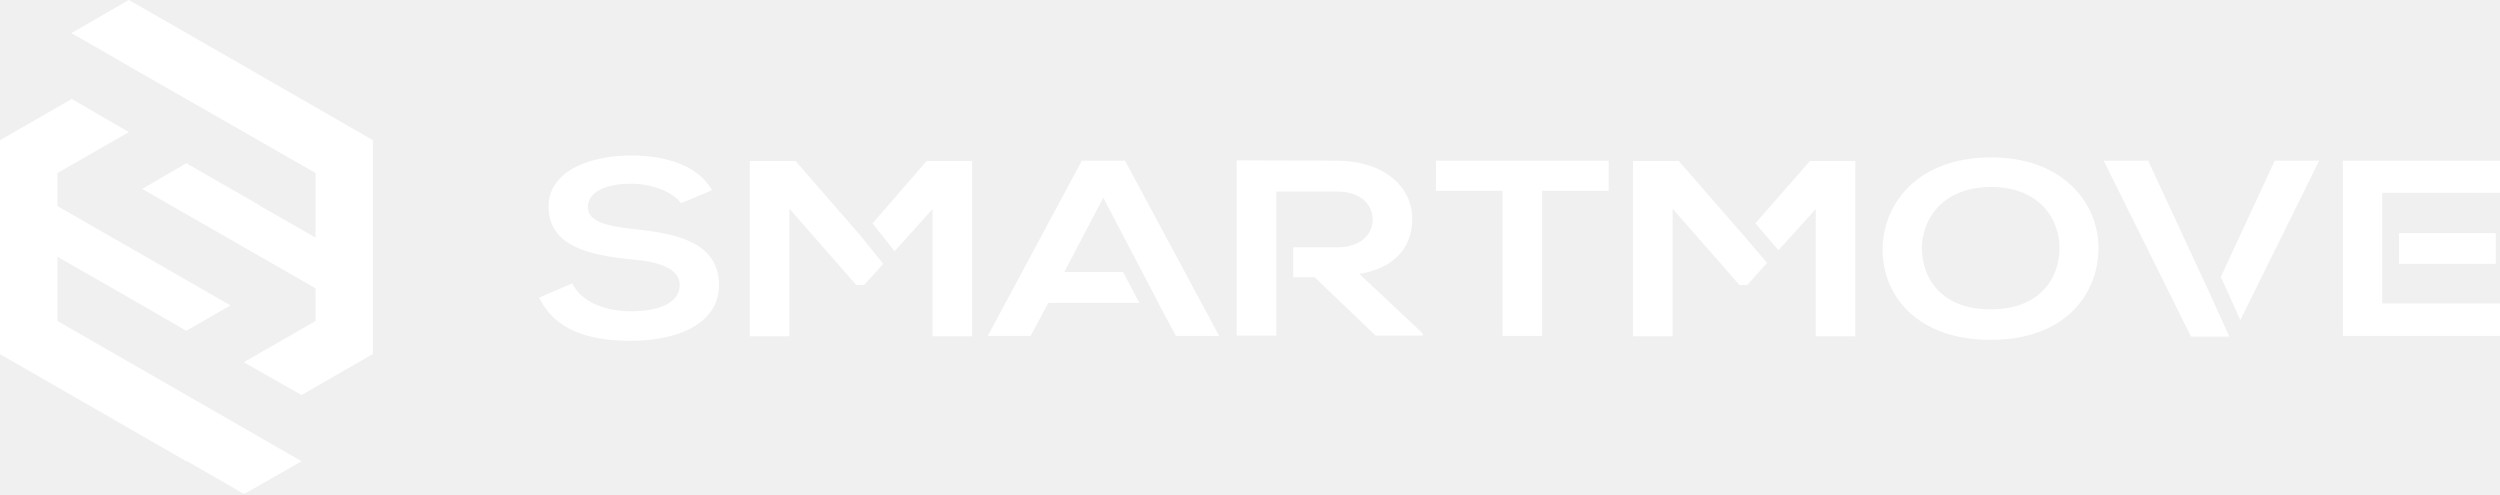
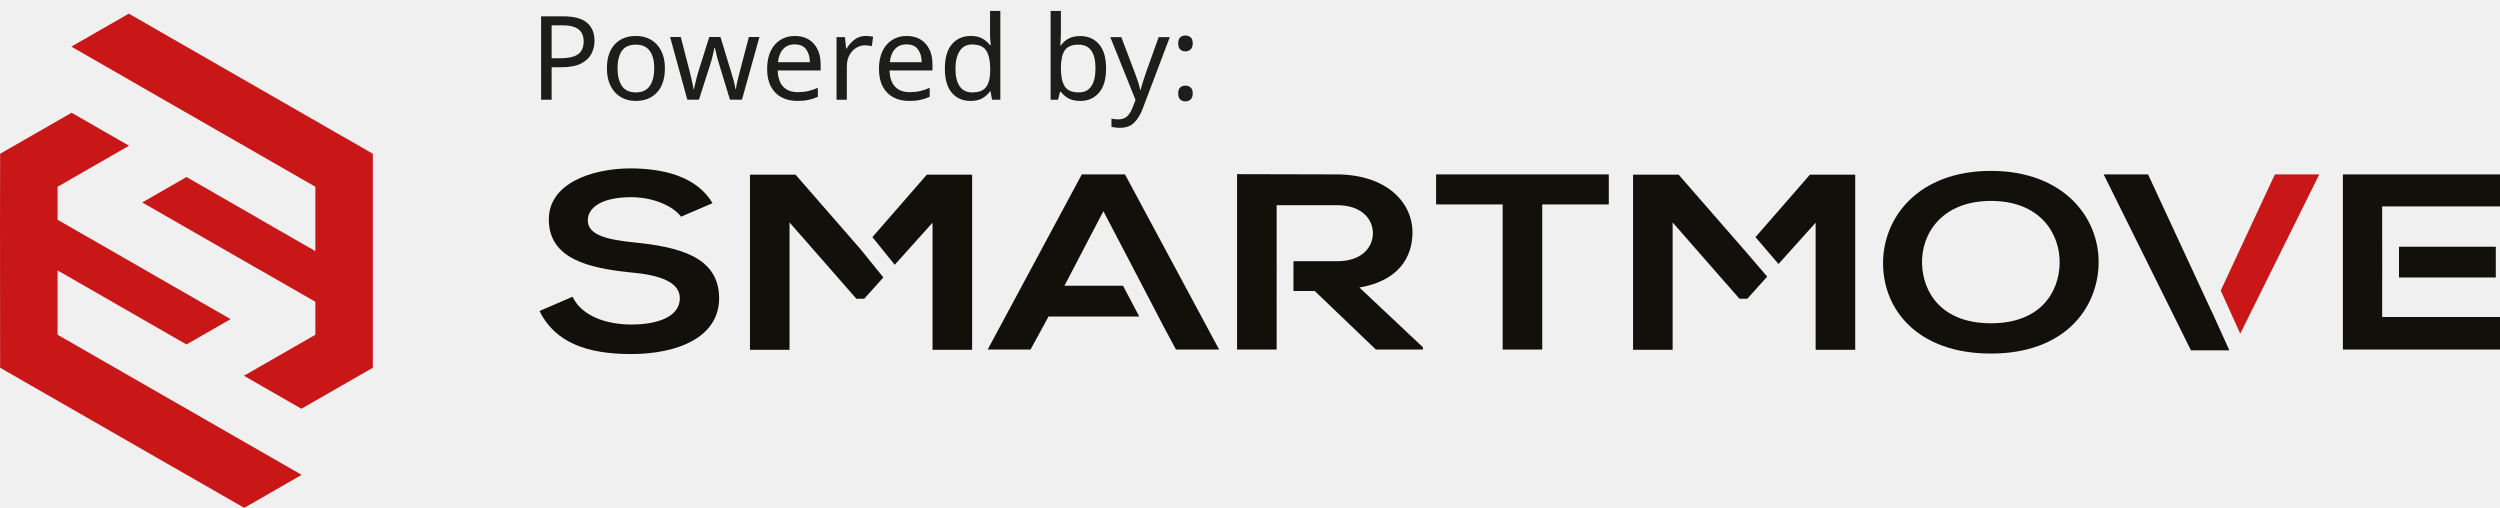
- <svg xmlns="http://www.w3.org/2000/svg" version="1.1" id="Layer_1" x="0px" y="0px" viewBox="0 0 770.2 152.2" style="enable-background:new 0 0 770.2 152.2;" xml:space="preserve">
-   <style type="text/css">
- 	.st0{fill:#FFFFFF;}
- </style>
+ <svg xmlns="http://www.w3.org/2000/svg" version="1.1" id="Camada_1" x="0px" y="0px" viewBox="0 0 770.197 156.453" enable-background="new 0 0 770.197 156.453" xml:space="preserve">
  <g>
-     <g>
-       <polygon class="st0" points="56.2,121 56.2,121 17.7,98.9 17.7,79.1 35,89 35,89 57.4,101.9 71,94.1 48.4,81.1 48.4,81.1     17.7,63.5 17.7,53.3 39.7,40.7 22.1,30.5 0,43.2 0,63.5 0,109.1 57.4,142.1 57.5,142 75.2,152.2 92.9,142.1   " />
-       <polygon class="st0" points="67.6,16 67.6,16 39.7,0 22,10.2 39.8,20.4 39.7,20.4 57.4,30.5 57.4,30.5 97.2,53.3 97.2,73.2     79.9,63.3 79.9,63.2 57.4,50.3 43.8,58.2 79.9,78.9 79.9,78.9 97.2,88.8 97.2,98.9 75.1,111.6 92.9,121.7 114.8,109.1     114.8,109.1 114.9,109.1 114.9,88.8 114.9,43.2   " />
-     </g>
-     <path class="st0" d="M209.8,62.6c-2.2-3.1-8.3-6-15.3-6c-9.1,0-13.4,3.2-13.4,7.2c0,4.7,6.6,6,14.4,6.8c13.5,1.4,26,4.3,26,17.2   c0,12-12.8,17.2-27.2,17.2c-13.2,0-23.4-3.4-28.2-13.3l10.2-4.4c2.9,5.9,10.3,8.6,18.2,8.6c7.7,0,14.9-2.2,14.9-8.1   c0-5.1-6.4-7.2-15-7.9c-13.2-1.3-25.4-4.2-25.4-16.3c0-11.1,13.1-15.6,25-15.7c10.1,0,20.5,2.4,25.4,10.7L209.8,62.6z" />
-     <polygon class="st0" points="462.9,58.8 442.4,58.8 442.4,49.5 495.6,49.5 495.6,58.8 475.1,58.8 475.1,103.5 462.9,103.5  " />
-     <path class="st0" d="M646.5,76.8c-0.2,14-10.4,27.9-33.2,27.9c-22.7,0-33.3-13.6-33.3-27.8c0-14.2,10.9-28.4,33.3-28.4   C635.6,48.4,646.7,62.7,646.5,76.8 M592.1,77c0.3,8.9,6,18.3,21.2,18.3c15.2,0,21-9.6,21.2-18.4c0.2-9.1-5.9-19.3-21.2-19.3   C598.1,57.7,591.9,67.9,592.1,77" />
-     <polygon class="st0" points="285.5,49.6 268.8,68.8 275.6,77.4 287.3,64.4 287.3,103.6 299.5,103.6 299.5,49.6  " />
-     <polygon class="st0" points="265.1,72.6 245.1,49.6 231,49.6 231,103.6 243.2,103.6 243.2,64.3 263.8,87.8 266.2,87.8 272.1,81.3     " />
-     <polygon class="st0" points="346.6,49.5 333.3,49.5 304.3,103.5 317.5,103.5 323,93.3 351,93.3 346,83.8 327.9,83.8 339.9,60.9    351.9,83.8 358.3,96.1 362.3,103.5 375.6,103.5  " />
-     <path class="st0" d="M418.8,84.4c12.3-2.1,16.3-9.6,16.3-17c0-9.3-8-17.8-23.3-17.9c-10.3,0-20.5-0.1-30.8-0.1v54h12.2V90.2h0   l0-13.9h0V59h18.6c7.7,0,11.1,4.3,11.1,8.6c0,4.3-3.3,8.6-11.1,8.6h-13.4l0,9.2h6.6l18.8,18h14.5v-0.7L418.8,84.4z" />
-     <polygon class="st0" points="537.4,72.8 537.4,72.8 517.2,49.6 503.1,49.6 503.1,103.6 515.3,103.6 515.3,64.3 535.9,87.8    538.3,87.8 544.4,81  " />
-     <polygon class="st0" points="557.6,49.6 540.8,68.8 547.9,77.1 559.4,64.4 559.4,103.6 571.6,103.6 571.6,49.6  " />
-     <polygon class="st0" points="690.2,98.6 714.5,49.5 700.8,49.5 684.2,85.3  " />
-     <polygon class="st0" points="681.3,91.5 681.3,91.5 661.8,49.5 648.1,49.5 675,103.7 686.8,103.7  " />
-     <polygon class="st0" points="770.2,49.5 721.8,49.5 721.8,103.5 770.2,103.5 770.2,93.5 733.9,93.5 733.9,81.3 733.9,81.3    733.9,71.8 733.9,71.8 733.9,59.4 770.2,59.4  " />
-     <rect x="739.1" y="71.8" class="st0" width="29.8" height="9.5" />
+     <polygon fill="#C91617" points="56.171,125.193 56.168,125.197 17.737,103.132 17.737,83.309 34.986,93.213 34.986,93.225    57.448,106.116 71.036,98.316 48.351,85.291 48.356,85.285 17.737,67.703 17.737,57.535 39.746,44.896 22.051,34.735 0.04,47.37    0,67.665 0.035,113.293 57.448,146.257 57.459,146.253 75.234,156.453 92.926,146.295  " />
+     <polygon fill="#C91617" points="67.584,20.231 67.584,20.228 39.677,4.206 21.978,14.363 39.752,24.57 39.745,24.574    57.444,34.735 57.446,34.735 97.155,57.535 97.155,77.368 79.9,67.457 79.9,67.438 57.446,54.543 43.82,62.368 79.9,83.084    79.9,83.063 97.155,92.97 97.155,103.132 75.147,115.766 92.852,125.928 114.847,113.3 114.844,113.297 114.856,113.302    114.856,92.989 114.856,47.37  " />
+     <path fill="#12100B" d="M209.815,66.757c-2.218-3.086-8.316-6.01-15.335-6.01c-9.051,0-13.393,3.158-13.393,7.166   c0,4.7,6.648,6.009,14.411,6.782c13.481,1.39,26.049,4.316,26.049,17.189c0,12.026-12.751,17.191-27.16,17.191   c-13.208,0-23.368-3.392-28.171-13.259l10.162-4.392c2.86,5.935,10.341,8.556,18.196,8.556c7.666,0,14.87-2.238,14.87-8.097   c0-5.085-6.374-7.167-14.964-7.94c-13.207-1.308-25.4-4.24-25.4-16.337c0-11.104,13.114-15.648,25.033-15.73   c10.068,0,20.504,2.392,25.4,10.714L209.815,66.757z" />
+     <polygon fill="#12100B" points="462.94,62.979 442.432,62.979 442.432,53.729 495.636,53.729 495.636,62.979 475.133,62.979    475.133,107.69 462.94,107.69  " />
+     <path fill="#12100B" d="M646.542,81.017c-0.186,13.953-10.437,27.907-33.162,27.907c-22.721,0-33.251-13.648-33.251-27.83   c0-14.186,10.901-28.445,33.251-28.445C635.641,52.649,646.722,66.909,646.542,81.017 M592.135,81.249   c0.277,8.866,6.006,18.346,21.244,18.346c15.242,0,20.968-9.559,21.155-18.425c0.183-9.098-5.913-19.271-21.155-19.271   C598.141,61.899,591.863,72.153,592.135,81.249" />
+     <polygon fill="#12100B" points="285.543,53.805 268.765,73.052 275.647,81.567 287.297,68.604 287.297,107.765 299.489,107.765    299.489,53.805  " />
+     <polygon fill="#12100B" points="265.129,76.793 245.088,53.805 231.045,53.805 231.045,107.765 243.239,107.765 243.239,68.53    263.836,92.042 266.235,92.042 272.141,85.471  " />
+     <polygon fill="#12100B" points="346.586,53.729 333.283,53.729 304.282,107.687 317.492,107.687 323.032,97.513 350.983,97.513    345.98,88.033 327.925,88.033 339.934,65.061 351.943,88.033 358.324,100.288 362.288,107.687 375.587,107.687  " />
+     <path fill="#12100B" d="M418.804,88.572c12.282-2.082,16.349-9.557,16.349-16.958c0-9.328-8.033-17.809-23.275-17.885   c-10.254,0-20.506-0.076-30.764-0.076v54.037h12.193V94.401h-0.002l0.005-13.921h-0.003V63.209h18.57   c7.665,0,11.081,4.316,11.081,8.636c0,4.316-3.325,8.635-11.081,8.635h-13.384l-0.008,9.17h6.555l18.844,18.04h14.498v-0.696   L418.804,88.572z" />
+     <polygon fill="#12100B" points="537.383,77.002 537.379,77.008 517.151,53.804 503.11,53.804 503.11,107.766 515.301,107.766    515.301,68.53 535.9,92.042 538.303,92.042 544.433,85.221  " />
+     <polygon fill="#12100B" points="557.606,53.805 540.823,73.055 547.923,81.331 559.358,68.604 559.358,107.765 571.552,107.765    571.552,53.805  " />
+     <polygon fill="#C91617" points="690.174,102.791 714.509,53.732 700.839,53.732 684.161,89.517  " />
+     <polygon fill="#12100B" points="681.276,95.703 681.258,95.743 661.772,53.729 648.096,53.729 674.977,107.92 686.812,107.92  " />
+     <polygon fill="#12100B" points="770.197,53.729 721.794,53.729 721.794,107.687 770.197,107.687 770.197,97.669 733.897,97.669    733.897,85.485 733.904,85.485 733.901,76.009 733.897,76.009 733.897,63.594 770.197,63.594  " />
+     <rect x="739.084" y="76.009" fill="#12100B" width="29.819" height="9.478" />
+     <text transform="matrix(1 0 0 1 163.2161 30.7348)" fill="#1D1D1B" font-family="'Lato-Light'" font-size="36px">Powered by:</text>
  </g>
</svg>
